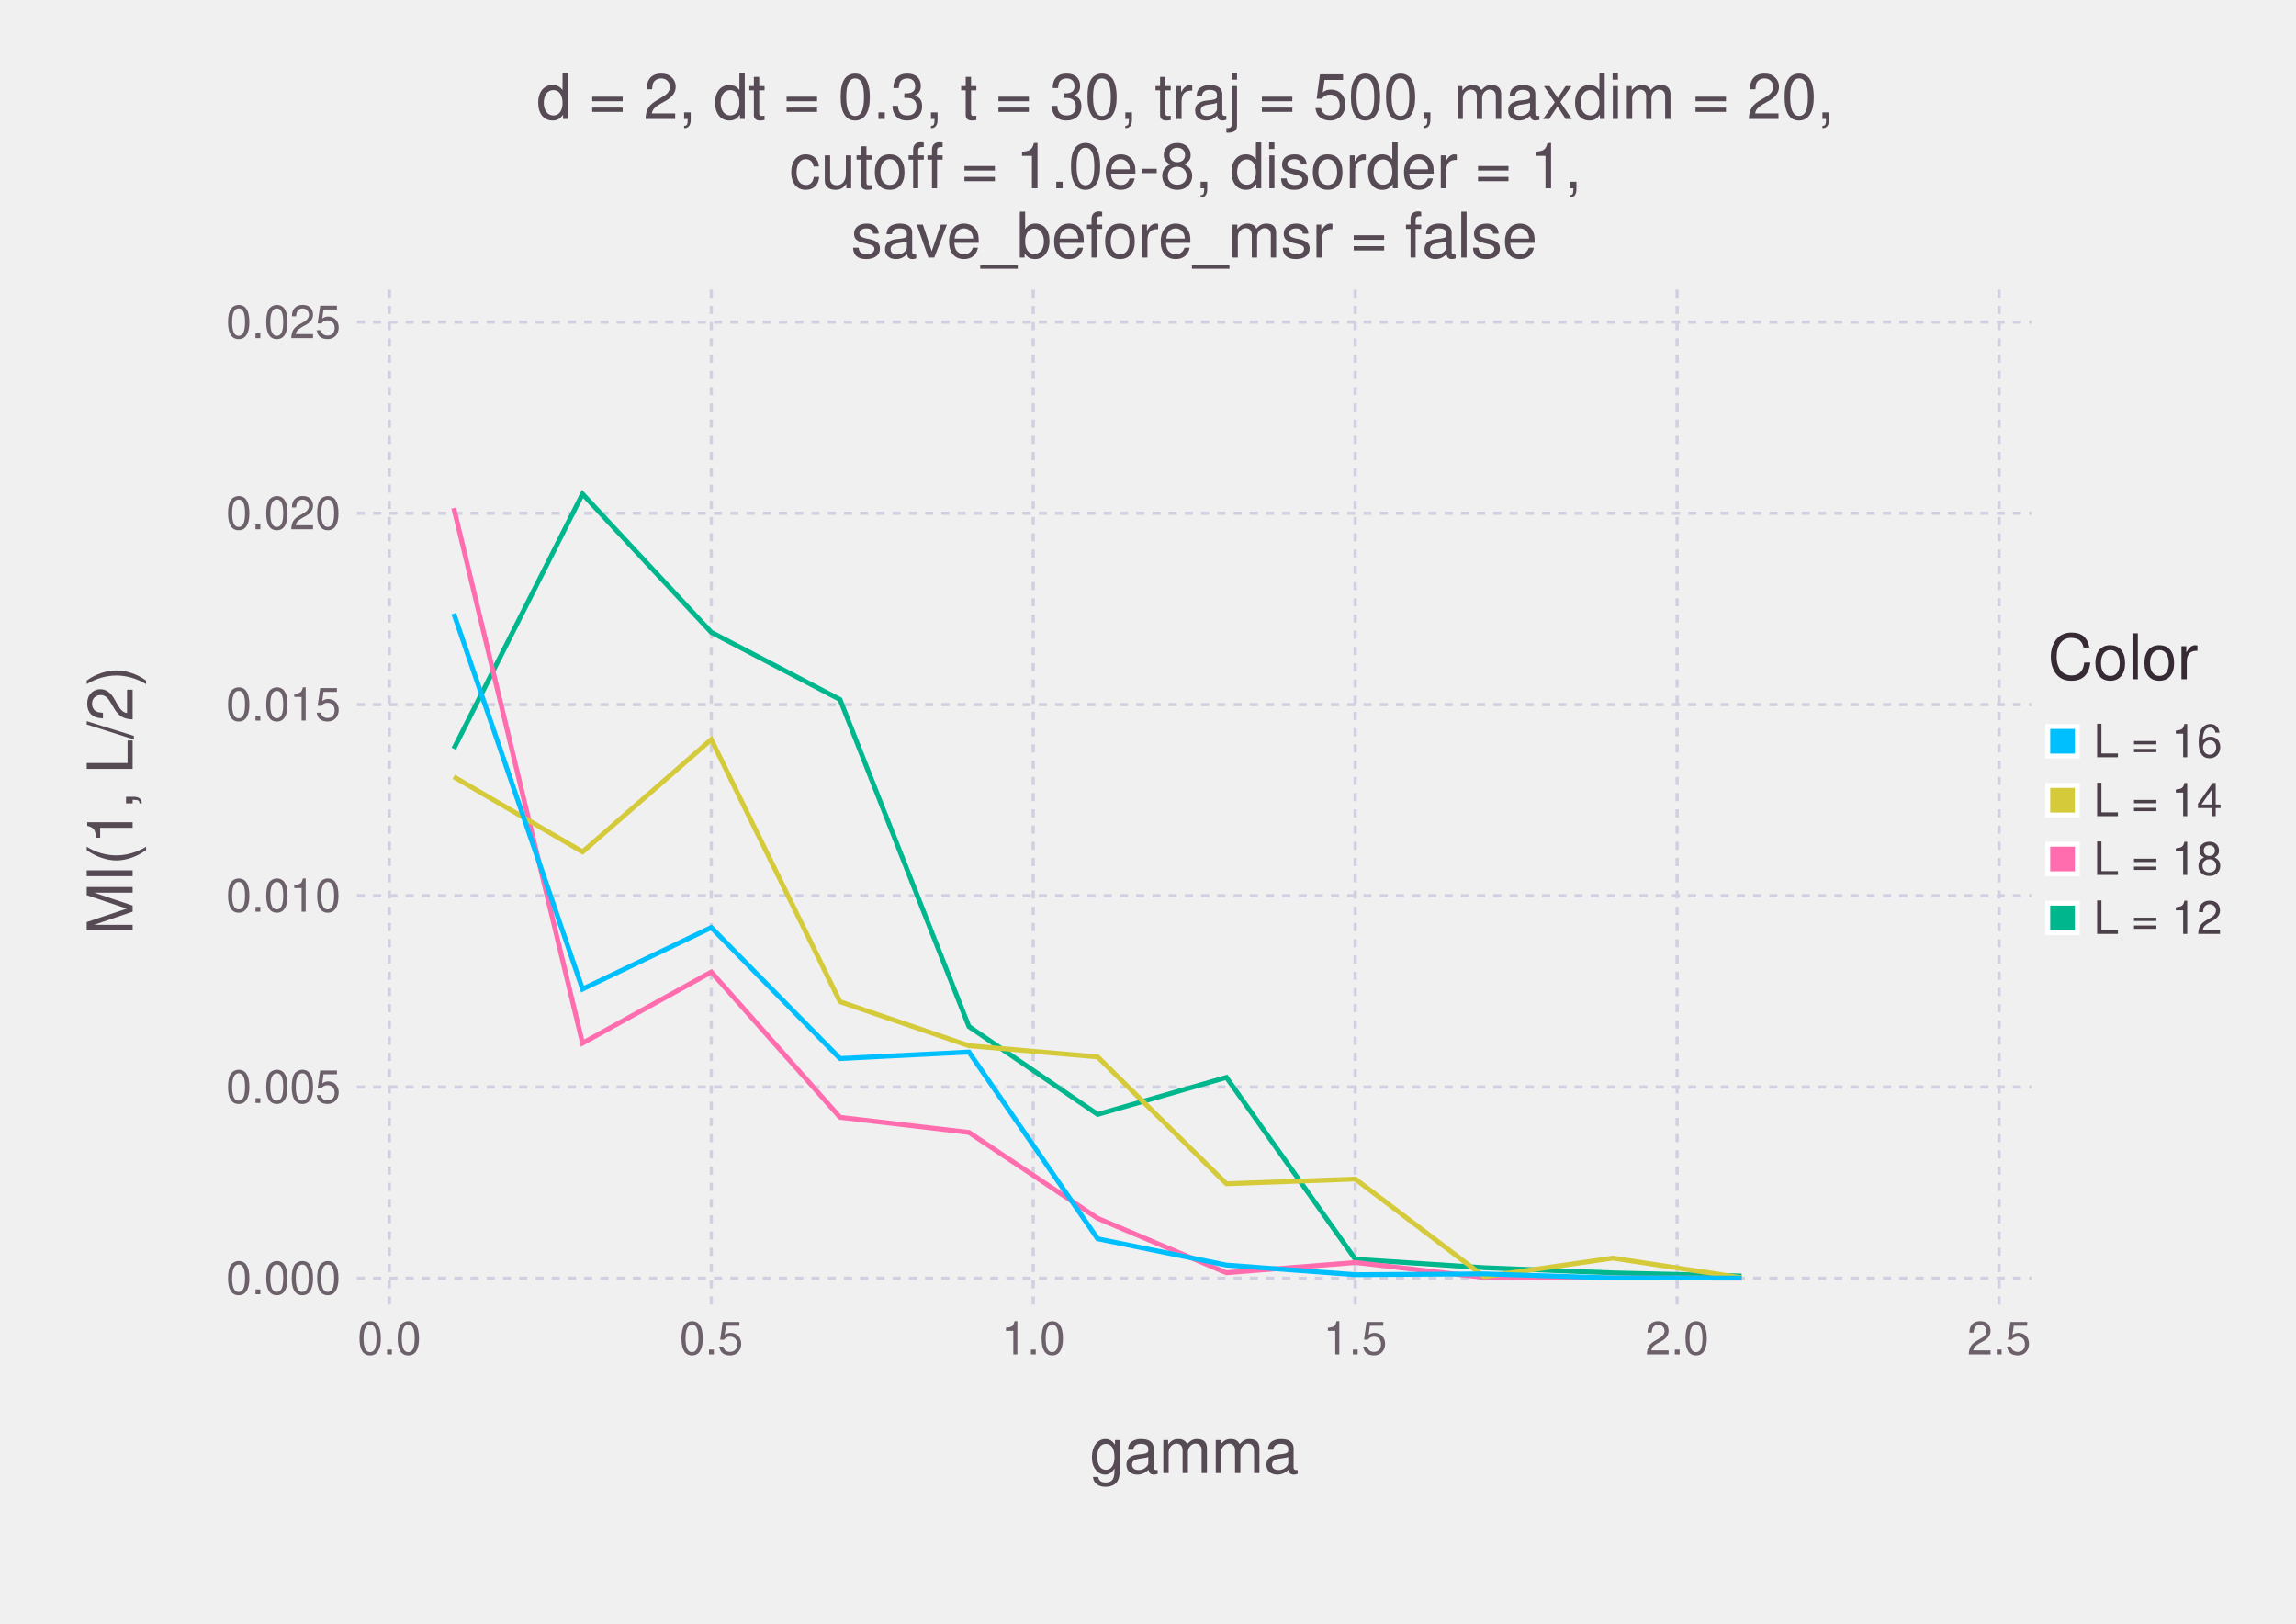
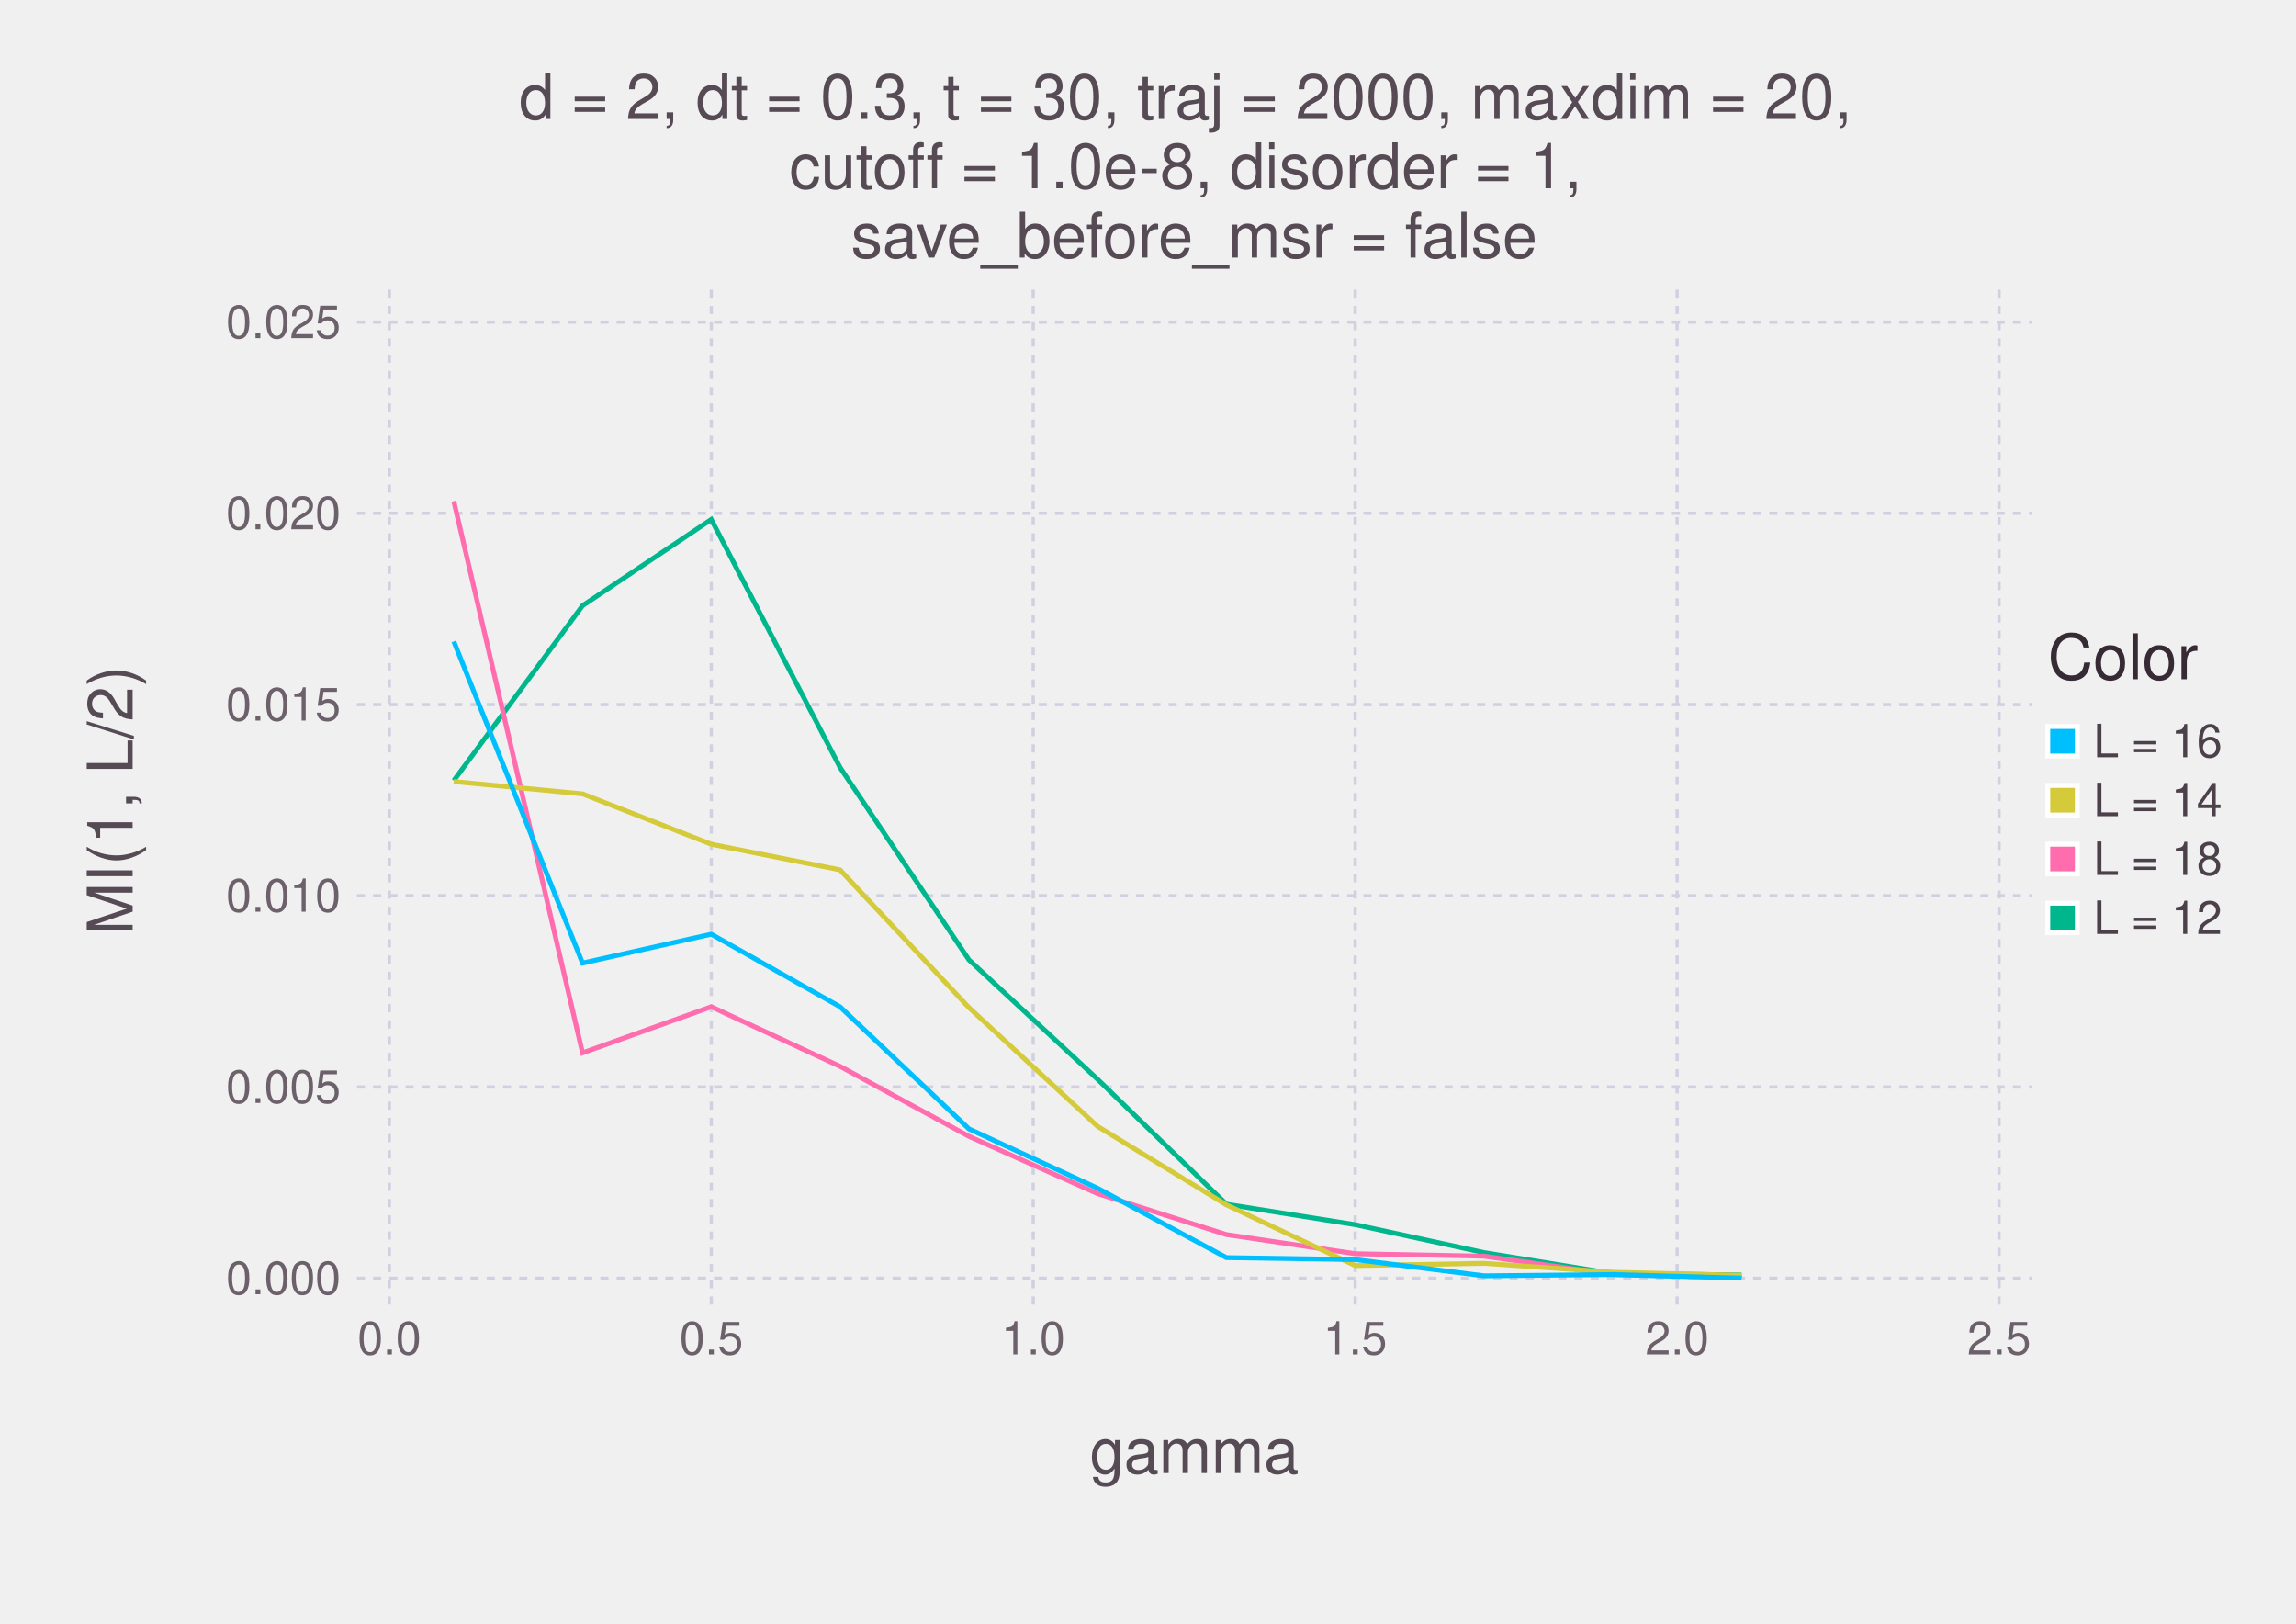
<svg xmlns="http://www.w3.org/2000/svg" version="1.2" width="141.42mm" height="100mm" viewBox="0 0 141.42 100" stroke="none" fill="#000000" stroke-width="0.3" font-size="3.88">
  <defs>
    <marker id="arrow" markerWidth="15" markerHeight="7" refX="5" refY="3.5" orient="auto" markerUnits="strokeWidth">
      <path d="M0,0 L15,3.5 L0,7 z" stroke="context-stroke" fill="context-stroke" />
    </marker>
  </defs>
-   <g class="plotroot xscalable yscalable" id="img-d6f714aa-1">
-     <g font-size="3.88" font-family="'PT Sans','Helvetica Neue','Helvetica',sans-serif" fill="#564A55" stroke="#000000" stroke-opacity="0.000" id="img-d6f714aa-2">
+   <g class="plotroot xscalable yscalable" id="img-9e80b384-1">
+     <g font-size="3.88" font-family="'PT Sans','Helvetica Neue','Helvetica',sans-serif" fill="#564A55" stroke="#000000" stroke-opacity="0.000" id="img-9e80b384-2">
      <g transform="translate(73.56,88.39)">
        <g class="primitive">
          <text text-anchor="middle" dy="0.6em">gamma</text>
        </g>
      </g>
    </g>
-     <g class="guide xlabels" font-size="2.82" font-family="'PT Sans Caption','Helvetica Neue','Helvetica',sans-serif" fill="#6C606B" id="img-d6f714aa-3">
+     <g class="guide xlabels" font-size="2.82" font-family="'PT Sans Caption','Helvetica Neue','Helvetica',sans-serif" fill="#6C606B" id="img-9e80b384-3">
      <g transform="translate(23.98,81.72)">
        <g class="primitive">
          <text text-anchor="middle" dy="0.6em">0.0</text>
        </g>
      </g>
      <g transform="translate(43.81,81.72)">
        <g class="primitive">
          <text text-anchor="middle" dy="0.6em">0.5</text>
        </g>
      </g>
      <g transform="translate(63.64,81.72)">
        <g class="primitive">
          <text text-anchor="middle" dy="0.6em">1.0</text>
        </g>
      </g>
      <g transform="translate(83.47,81.72)">
        <g class="primitive">
          <text text-anchor="middle" dy="0.6em">1.5</text>
        </g>
      </g>
      <g transform="translate(103.3,81.72)">
        <g class="primitive">
          <text text-anchor="middle" dy="0.6em">2.0</text>
        </g>
      </g>
      <g transform="translate(123.13,81.72)">
        <g class="primitive">
          <text text-anchor="middle" dy="0.6em">2.5</text>
        </g>
      </g>
    </g>
-     <g class="guide colorkey" id="img-d6f714aa-4">
-       <g fill="#4C404B" font-size="2.82" font-family="'PT Sans','Helvetica Neue','Helvetica',sans-serif" id="img-d6f714aa-5">
-         <g transform="translate(128.95,45.65)" id="img-d6f714aa-6" class="color_L_=_16">
+     <g class="guide colorkey" id="img-9e80b384-4">
+       <g fill="#4C404B" font-size="2.82" font-family="'PT Sans','Helvetica Neue','Helvetica',sans-serif" id="img-9e80b384-5">
+         <g transform="translate(128.95,45.65)" id="img-9e80b384-6" class="color_L_=_16">
          <g class="primitive">
            <text dy="0.35em">L = 16</text>
          </g>
        </g>
-         <g transform="translate(128.95,49.28)" id="img-d6f714aa-7" class="color_L_=_14">
+         <g transform="translate(128.95,49.28)" id="img-9e80b384-7" class="color_L_=_14">
          <g class="primitive">
            <text dy="0.35em">L = 14</text>
          </g>
        </g>
-         <g transform="translate(128.95,52.9)" id="img-d6f714aa-8" class="color_L_=_18">
+         <g transform="translate(128.95,52.9)" id="img-9e80b384-8" class="color_L_=_18">
          <g class="primitive">
            <text dy="0.35em">L = 18</text>
          </g>
        </g>
-         <g transform="translate(128.95,56.53)" id="img-d6f714aa-9" class="color_L_=_12">
+         <g transform="translate(128.95,56.53)" id="img-9e80b384-9" class="color_L_=_12">
          <g class="primitive">
            <text dy="0.35em">L = 12</text>
          </g>
        </g>
      </g>
-       <g fill-opacity="1" id="img-d6f714aa-10">
-         <g transform="translate(127.04,45.65)" id="img-d6f714aa-11" stroke="#FFFFFF" fill="#00BFFF" class="color_L_=_16">
-           <path d="M-0.91,-0.91 L0.91,-0.91 0.91,0.91 -0.91,0.91  z" class="primitive" />
-         </g>
-         <g transform="translate(127.04,49.28)" id="img-d6f714aa-12" stroke="#FFFFFF" fill="#D4CA3A" class="color_L_=_14">
-           <path d="M-0.91,-0.91 L0.91,-0.91 0.91,0.91 -0.91,0.91  z" class="primitive" />
-         </g>
-         <g transform="translate(127.04,52.9)" id="img-d6f714aa-13" stroke="#FFFFFF" fill="#FF6DAE" class="color_L_=_18">
-           <path d="M-0.91,-0.91 L0.91,-0.91 0.91,0.91 -0.91,0.91  z" class="primitive" />
-         </g>
-         <g transform="translate(127.04,56.53)" id="img-d6f714aa-14" stroke="#FFFFFF" fill="#00B78D" class="color_L_=_12">
-           <path d="M-0.91,-0.91 L0.91,-0.91 0.91,0.91 -0.91,0.91  z" class="primitive" />
-         </g>
-       </g>
-       <g fill="#362A35" font-size="3.88" font-family="'PT Sans','Helvetica Neue','Helvetica',sans-serif" stroke="#000000" stroke-opacity="0.000" id="img-d6f714aa-15">
-         <g transform="translate(126.13,41.83)" id="img-d6f714aa-16">
+       <g fill-opacity="1" id="img-9e80b384-10">
+         <g transform="translate(127.04,45.65)" id="img-9e80b384-11" stroke="#FFFFFF" fill="#00BFFF" class="color_L_=_16">
+           <path d="M-0.91,-0.91 L0.91,-0.91 0.91,0.91 -0.91,0.91  z" class="primitive" />
+         </g>
+         <g transform="translate(127.04,49.28)" id="img-9e80b384-12" stroke="#FFFFFF" fill="#D4CA3A" class="color_L_=_14">
+           <path d="M-0.91,-0.91 L0.91,-0.91 0.91,0.91 -0.91,0.91  z" class="primitive" />
+         </g>
+         <g transform="translate(127.04,52.9)" id="img-9e80b384-13" stroke="#FFFFFF" fill="#FF6DAE" class="color_L_=_18">
+           <path d="M-0.91,-0.91 L0.91,-0.91 0.91,0.91 -0.91,0.91  z" class="primitive" />
+         </g>
+         <g transform="translate(127.04,56.53)" id="img-9e80b384-14" stroke="#FFFFFF" fill="#00B78D" class="color_L_=_12">
+           <path d="M-0.91,-0.91 L0.91,-0.91 0.91,0.91 -0.91,0.91  z" class="primitive" />
+         </g>
+       </g>
+       <g fill="#362A35" font-size="3.88" font-family="'PT Sans','Helvetica Neue','Helvetica',sans-serif" stroke="#000000" stroke-opacity="0.000" id="img-9e80b384-15">
+         <g transform="translate(126.13,41.83)" id="img-9e80b384-16">
          <g class="primitive">
            <text dy="-0em">Color</text>
          </g>
        </g>
      </g>
    </g>
-     <g clip-path="url(#img-d6f714aa-17)">
-       <g id="img-d6f714aa-18">
-         <g pointer-events="visible" stroke-width="0.3" fill="#000000" fill-opacity="0.000" stroke="#000000" stroke-opacity="0.000" class="guide background" id="img-d6f714aa-19">
-           <g transform="translate(73.56,49.28)" id="img-d6f714aa-20">
+     <g clip-path="url(#img-9e80b384-17)">
+       <g id="img-9e80b384-18">
+         <g pointer-events="visible" stroke-width="0.3" fill="#000000" fill-opacity="0.000" stroke="#000000" stroke-opacity="0.000" class="guide background" id="img-9e80b384-19">
+           <g transform="translate(73.56,49.28)" id="img-9e80b384-20">
            <path d="M-51.58,-31.44 L51.58,-31.44 51.58,31.44 -51.58,31.44  z" class="primitive" />
          </g>
        </g>
-         <g class="guide ygridlines xfixed" stroke-dasharray="0.5,0.5" stroke-width="0.2" stroke="#D0D0E0" id="img-d6f714aa-21">
-           <g transform="translate(73.56,78.72)" id="img-d6f714aa-22">
-             <path fill="none" d="M-51.58,0 L51.58,0 " class="primitive" />
-           </g>
-           <g transform="translate(73.56,66.94)" id="img-d6f714aa-23">
-             <path fill="none" d="M-51.58,0 L51.58,0 " class="primitive" />
-           </g>
-           <g transform="translate(73.56,55.16)" id="img-d6f714aa-24">
-             <path fill="none" d="M-51.58,0 L51.58,0 " class="primitive" />
-           </g>
-           <g transform="translate(73.56,43.39)" id="img-d6f714aa-25">
-             <path fill="none" d="M-51.58,0 L51.58,0 " class="primitive" />
-           </g>
-           <g transform="translate(73.56,31.61)" id="img-d6f714aa-26">
-             <path fill="none" d="M-51.58,0 L51.58,0 " class="primitive" />
-           </g>
-           <g transform="translate(73.56,19.84)" id="img-d6f714aa-27">
-             <path fill="none" d="M-51.58,0 L51.58,0 " class="primitive" />
-           </g>
-         </g>
-         <g class="guide xgridlines yfixed" stroke-dasharray="0.5,0.5" stroke-width="0.2" stroke="#D0D0E0" id="img-d6f714aa-28">
-           <g transform="translate(23.98,49.28)" id="img-d6f714aa-29">
-             <path fill="none" d="M0,-31.44 L0,31.44 " class="primitive" />
-           </g>
-           <g transform="translate(43.81,49.28)" id="img-d6f714aa-30">
-             <path fill="none" d="M0,-31.44 L0,31.44 " class="primitive" />
-           </g>
-           <g transform="translate(63.64,49.28)" id="img-d6f714aa-31">
-             <path fill="none" d="M0,-31.44 L0,31.44 " class="primitive" />
-           </g>
-           <g transform="translate(83.47,49.28)" id="img-d6f714aa-32">
-             <path fill="none" d="M0,-31.44 L0,31.44 " class="primitive" />
-           </g>
-           <g transform="translate(103.3,49.28)" id="img-d6f714aa-33">
-             <path fill="none" d="M0,-31.44 L0,31.44 " class="primitive" />
-           </g>
-           <g transform="translate(123.13,49.28)" id="img-d6f714aa-34">
-             <path fill="none" d="M0,-31.44 L0,31.44 " class="primitive" />
-           </g>
-         </g>
-         <g class="plotpanel" id="img-d6f714aa-35">
-           <g stroke-width="0.3" fill="#000000" fill-opacity="0.000" class="geometry" id="img-d6f714aa-36">
-             <g class="color_L_=_12" stroke-dasharray="none" stroke="#00B78D" id="img-d6f714aa-37">
-               <g transform="translate(67.61,60.85)" id="img-d6f714aa-38">
-                 <path fill="none" d="M-39.66,-14.74 L-31.73,-30.43 -23.8,-21.91 -15.87,-17.77 -7.93,2.37 -0,7.78 7.93,5.5 15.87,16.7 23.8,17.22 31.73,17.54 39.66,17.73 " class="primitive" />
-               </g>
-             </g>
-           </g>
-           <g stroke-width="0.3" fill="#000000" fill-opacity="0.000" class="geometry" id="img-d6f714aa-39">
-             <g class="color_L_=_18" stroke-dasharray="none" stroke="#FF6DAE" id="img-d6f714aa-40">
-               <g transform="translate(67.61,69.2)" id="img-d6f714aa-41">
-                 <path fill="none" d="M-39.66,-37.91 L-31.73,-4.96 -23.8,-9.34 -15.87,-0.39 -7.93,0.54 -0,5.83 7.93,9.18 15.87,8.55 23.8,9.47 31.73,9.5 39.66,9.51 " class="primitive" />
-               </g>
-             </g>
-           </g>
-           <g stroke-width="0.3" fill="#000000" fill-opacity="0.000" class="geometry" id="img-d6f714aa-42">
-             <g class="color_L_=_14" stroke-dasharray="none" stroke="#D4CA3A" id="img-d6f714aa-43">
-               <g transform="translate(67.61,65.21)" id="img-d6f714aa-44">
-                 <path fill="none" d="M-39.66,-17.37 L-31.73,-12.75 -23.8,-19.67 -15.87,-3.52 -7.93,-0.81 -0,-0.12 7.93,7.69 15.87,7.4 23.8,13.41 31.73,12.27 39.66,13.48 " class="primitive" />
-               </g>
-             </g>
-           </g>
-           <g stroke-width="0.3" fill="#000000" fill-opacity="0.000" class="geometry" id="img-d6f714aa-45">
-             <g class="color_L_=_16" stroke-dasharray="none" stroke="#00BFFF" id="img-d6f714aa-46">
-               <g transform="translate(67.61,68.58)" id="img-d6f714aa-47">
-                 <path fill="none" d="M-39.66,-30.79 L-31.73,-7.67 -23.8,-11.46 -15.87,-3.39 -7.93,-3.79 -0,7.71 7.93,9.33 15.87,9.92 23.8,9.87 31.73,10.12 39.66,10.13 " class="primitive" />
-               </g>
-             </g>
-           </g>
-         </g>
-       </g>
-     </g>
-     <g class="guide ylabels" font-size="2.82" font-family="'PT Sans Caption','Helvetica Neue','Helvetica',sans-serif" fill="#6C606B" id="img-d6f714aa-48">
-       <g transform="translate(20.98,78.72)" id="img-d6f714aa-49">
+         <g class="guide ygridlines xfixed" stroke-dasharray="0.5,0.5" stroke-width="0.2" stroke="#D0D0E0" id="img-9e80b384-21">
+           <g transform="translate(73.56,78.72)" id="img-9e80b384-22">
+             <path fill="none" d="M-51.58,0 L51.58,0 " class="primitive" />
+           </g>
+           <g transform="translate(73.56,66.94)" id="img-9e80b384-23">
+             <path fill="none" d="M-51.58,0 L51.58,0 " class="primitive" />
+           </g>
+           <g transform="translate(73.56,55.16)" id="img-9e80b384-24">
+             <path fill="none" d="M-51.58,0 L51.58,0 " class="primitive" />
+           </g>
+           <g transform="translate(73.56,43.39)" id="img-9e80b384-25">
+             <path fill="none" d="M-51.58,0 L51.58,0 " class="primitive" />
+           </g>
+           <g transform="translate(73.56,31.61)" id="img-9e80b384-26">
+             <path fill="none" d="M-51.58,0 L51.58,0 " class="primitive" />
+           </g>
+           <g transform="translate(73.56,19.84)" id="img-9e80b384-27">
+             <path fill="none" d="M-51.58,0 L51.58,0 " class="primitive" />
+           </g>
+         </g>
+         <g class="guide xgridlines yfixed" stroke-dasharray="0.5,0.5" stroke-width="0.2" stroke="#D0D0E0" id="img-9e80b384-28">
+           <g transform="translate(23.98,49.28)" id="img-9e80b384-29">
+             <path fill="none" d="M0,-31.44 L0,31.44 " class="primitive" />
+           </g>
+           <g transform="translate(43.81,49.28)" id="img-9e80b384-30">
+             <path fill="none" d="M0,-31.44 L0,31.44 " class="primitive" />
+           </g>
+           <g transform="translate(63.64,49.28)" id="img-9e80b384-31">
+             <path fill="none" d="M0,-31.44 L0,31.44 " class="primitive" />
+           </g>
+           <g transform="translate(83.47,49.28)" id="img-9e80b384-32">
+             <path fill="none" d="M0,-31.44 L0,31.44 " class="primitive" />
+           </g>
+           <g transform="translate(103.3,49.28)" id="img-9e80b384-33">
+             <path fill="none" d="M0,-31.44 L0,31.44 " class="primitive" />
+           </g>
+           <g transform="translate(123.13,49.28)" id="img-9e80b384-34">
+             <path fill="none" d="M0,-31.44 L0,31.44 " class="primitive" />
+           </g>
+         </g>
+         <g class="plotpanel" id="img-9e80b384-35">
+           <g stroke-width="0.3" fill="#000000" fill-opacity="0.000" class="geometry" id="img-9e80b384-36">
+             <g class="color_L_=_12" stroke-dasharray="none" stroke="#00B78D" id="img-9e80b384-37">
+               <g transform="translate(67.61,61.26)" id="img-9e80b384-38">
+                 <path fill="none" d="M-39.66,-13.19 L-31.73,-23.96 -23.8,-29.27 -15.87,-14 -7.93,-2.15 -0,5.21 7.93,12.9 15.87,14.16 23.8,15.88 31.73,17.17 39.66,17.26 " class="primitive" />
+               </g>
+             </g>
+           </g>
+           <g stroke-width="0.3" fill="#000000" fill-opacity="0.000" class="geometry" id="img-9e80b384-39">
+             <g class="color_L_=_18" stroke-dasharray="none" stroke="#FF6DAE" id="img-9e80b384-40">
+               <g transform="translate(67.61,68.6)" id="img-9e80b384-41">
+                 <path fill="none" d="M-39.66,-37.74 L-31.73,-3.76 -23.8,-6.6 -15.87,-2.93 -7.93,1.38 -0,4.91 7.93,7.43 15.87,8.61 23.8,8.76 31.73,9.89 39.66,10.06 " class="primitive" />
+               </g>
+             </g>
+           </g>
+           <g stroke-width="0.3" fill="#000000" fill-opacity="0.000" class="geometry" id="img-9e80b384-42">
+             <g class="color_L_=_14" stroke-dasharray="none" stroke="#D4CA3A" id="img-9e80b384-43">
+               <g transform="translate(67.61,65.53)" id="img-9e80b384-44">
+                 <path fill="none" d="M-39.66,-17.4 L-31.73,-16.64 -23.8,-13.54 -15.87,-11.96 -7.93,-3.48 -0,3.84 7.93,8.67 15.87,12.41 23.8,12.27 31.73,12.82 39.66,13.01 " class="primitive" />
+               </g>
+             </g>
+           </g>
+           <g stroke-width="0.3" fill="#000000" fill-opacity="0.000" class="geometry" id="img-9e80b384-45">
+             <g class="color_L_=_16" stroke-dasharray="none" stroke="#00BFFF" id="img-9e80b384-46">
+               <g transform="translate(67.61,68.35)" id="img-9e80b384-47">
+                 <path fill="none" d="M-39.66,-28.85 L-31.73,-9.04 -23.8,-10.82 -15.87,-6.35 -7.93,1.17 -0,4.83 7.93,9.1 15.87,9.22 23.8,10.22 31.73,10.14 39.66,10.36 " class="primitive" />
+               </g>
+             </g>
+           </g>
+         </g>
+       </g>
+     </g>
+     <g class="guide ylabels" font-size="2.82" font-family="'PT Sans Caption','Helvetica Neue','Helvetica',sans-serif" fill="#6C606B" id="img-9e80b384-48">
+       <g transform="translate(20.98,78.72)" id="img-9e80b384-49">
        <g class="primitive">
          <text text-anchor="end" dy="0.35em">0.000</text>
        </g>
      </g>
-       <g transform="translate(20.98,66.94)" id="img-d6f714aa-50">
+       <g transform="translate(20.98,66.94)" id="img-9e80b384-50">
        <g class="primitive">
          <text text-anchor="end" dy="0.35em">0.005</text>
        </g>
      </g>
-       <g transform="translate(20.98,55.16)" id="img-d6f714aa-51">
+       <g transform="translate(20.98,55.16)" id="img-9e80b384-51">
        <g class="primitive">
          <text text-anchor="end" dy="0.35em">0.010</text>
        </g>
      </g>
-       <g transform="translate(20.98,43.39)" id="img-d6f714aa-52">
+       <g transform="translate(20.98,43.39)" id="img-9e80b384-52">
        <g class="primitive">
          <text text-anchor="end" dy="0.35em">0.015</text>
        </g>
      </g>
-       <g transform="translate(20.98,31.61)" id="img-d6f714aa-53">
+       <g transform="translate(20.98,31.61)" id="img-9e80b384-53">
        <g class="primitive">
          <text text-anchor="end" dy="0.35em">0.020</text>
        </g>
      </g>
-       <g transform="translate(20.98,19.84)" id="img-d6f714aa-54">
+       <g transform="translate(20.98,19.84)" id="img-9e80b384-54">
        <g class="primitive">
          <text text-anchor="end" dy="0.35em">0.025</text>
        </g>
      </g>
    </g>
-     <g font-size="3.88" font-family="'PT Sans','Helvetica Neue','Helvetica',sans-serif" fill="#564A55" stroke="#000000" stroke-opacity="0.000" id="img-d6f714aa-55">
-       <g transform="translate(8.81,47.28)" id="img-d6f714aa-56">
+     <g font-size="3.88" font-family="'PT Sans','Helvetica Neue','Helvetica',sans-serif" fill="#564A55" stroke="#000000" stroke-opacity="0.000" id="img-9e80b384-55">
+       <g transform="translate(8.81,47.28)" id="img-9e80b384-56">
        <g class="primitive">
          <text text-anchor="middle" dy="0.35em" transform="rotate(-90,0, 2)">MI(1, L/2)</text>
        </g>
      </g>
    </g>
-     <g font-size="3.88" font-family="'PT Sans','Helvetica Neue','Helvetica',sans-serif" fill="#564A55" stroke="#000000" stroke-opacity="0.000" id="img-d6f714aa-57">
-       <g transform="translate(73.56,5)" id="img-d6f714aa-58">
-         <g class="primitive">
-           <text text-anchor="middle" dy="0.6em">d = 2, dt = 0.3, t = 30, traj = 500, maxdim = 20, <tspan x="0" dy="1.1em">cutoff = 1.0e-8, disorder = 1, </tspan>
+     <g font-size="3.88" font-family="'PT Sans','Helvetica Neue','Helvetica',sans-serif" fill="#564A55" stroke="#000000" stroke-opacity="0.000" id="img-9e80b384-57">
+       <g transform="translate(73.56,5)" id="img-9e80b384-58">
+         <g class="primitive">
+           <text text-anchor="middle" dy="0.6em">d = 2, dt = 0.3, t = 30, traj = 2000, maxdim = 20, <tspan x="0" dy="1.1em">cutoff = 1.0e-8, disorder = 1, </tspan>
            <tspan x="0" dy="1.1em">save_before_msr = false</tspan>
          </text>
        </g>
      </g>
    </g>
  </g>
  <defs>
-     <clipPath id="img-d6f714aa-17">
+     <clipPath id="img-9e80b384-17">
      <path d="M21.98,17.84 L125.13,17.84 125.13,80.72 21.98,80.72 " />
    </clipPath>
  </defs>
</svg>
